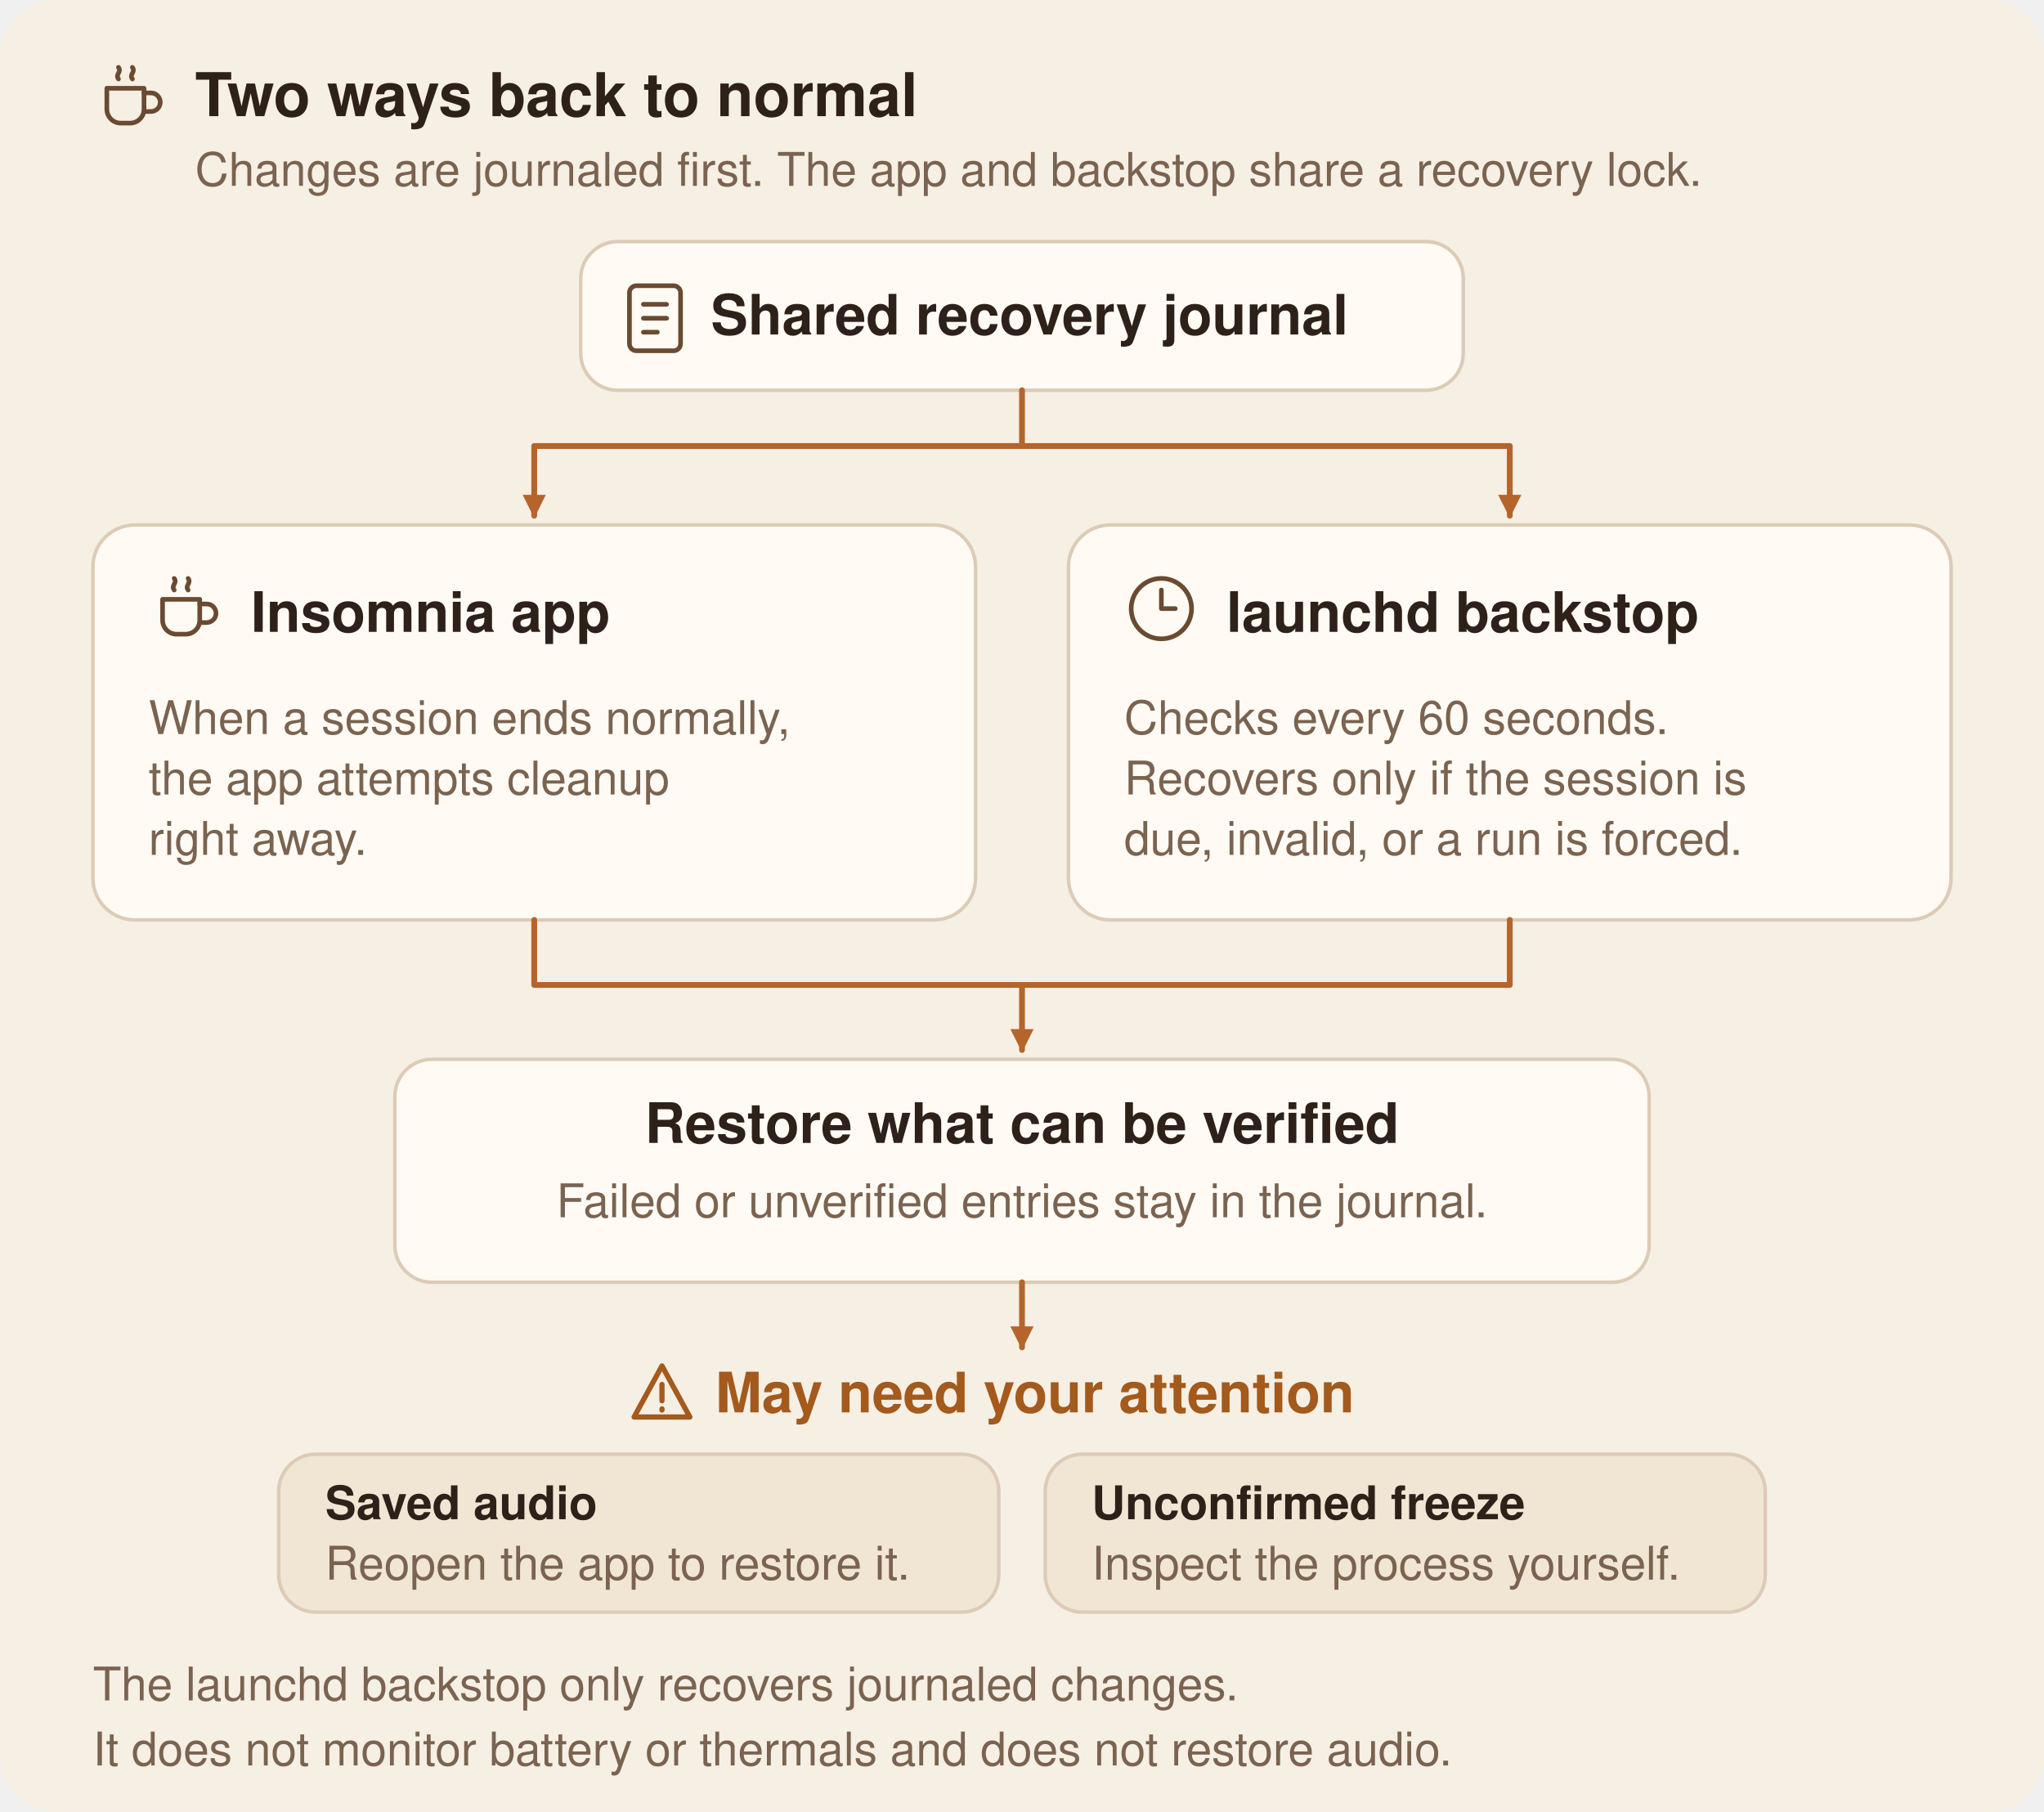
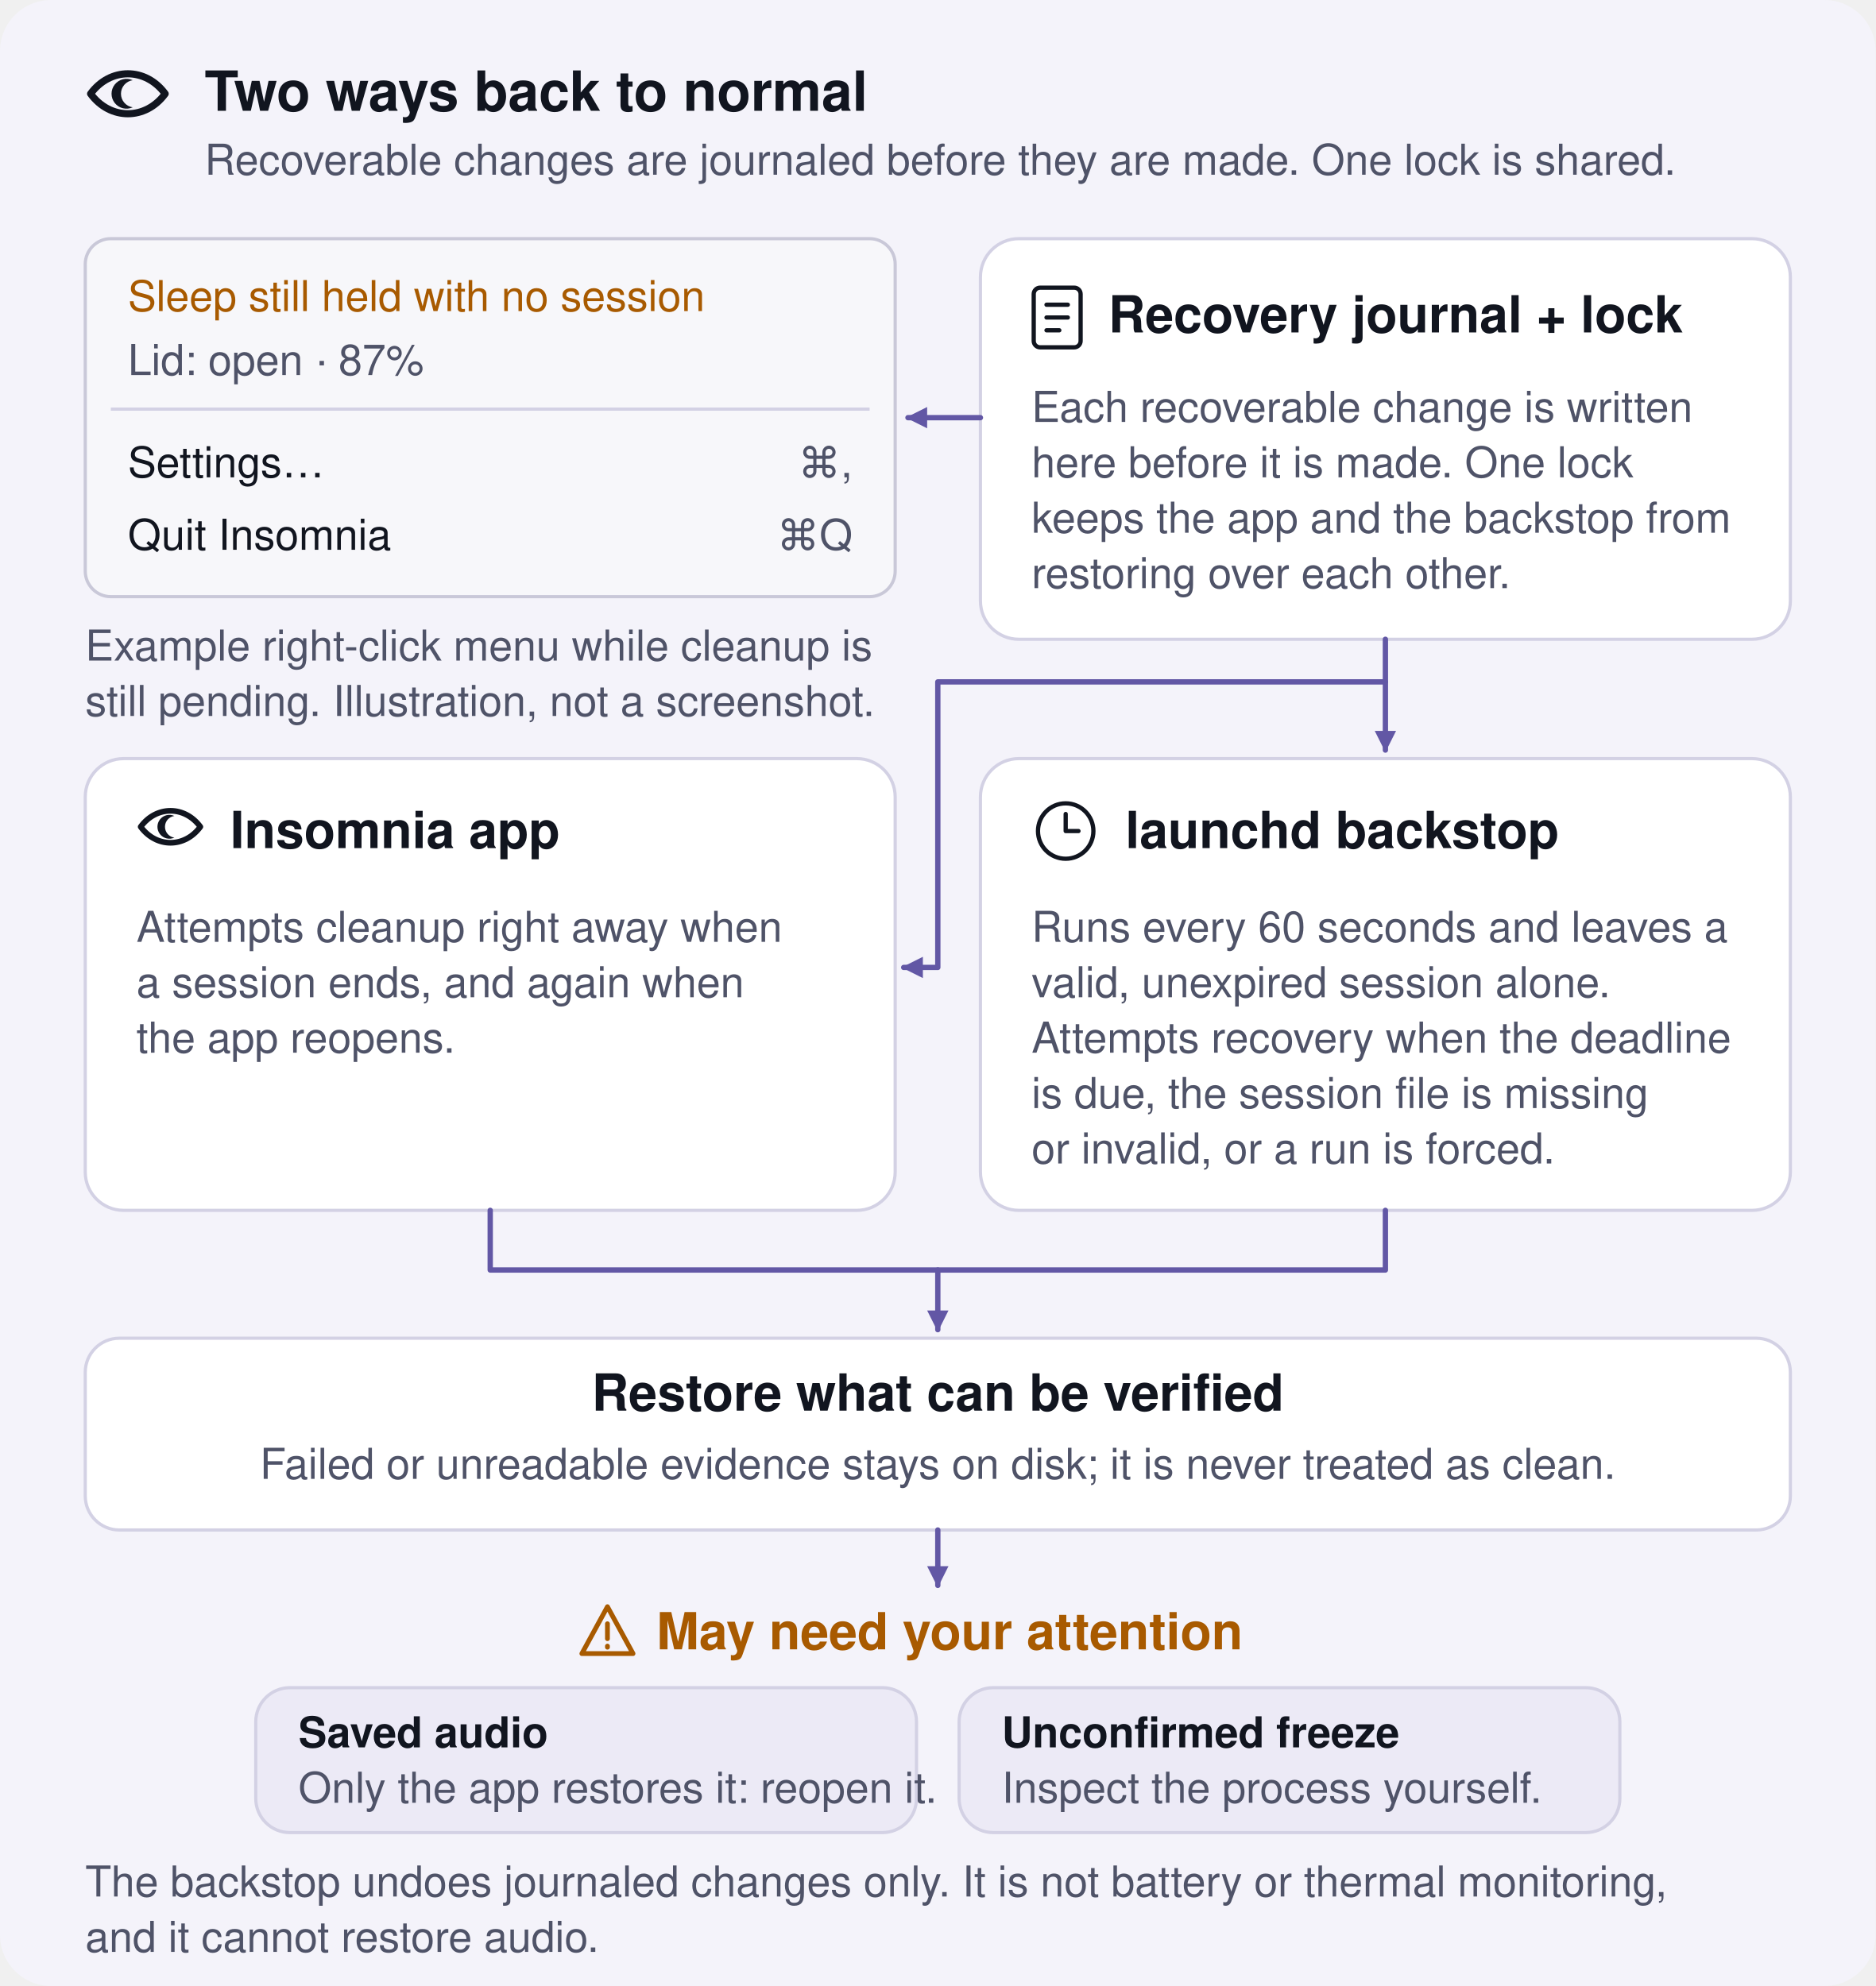
- <svg xmlns="http://www.w3.org/2000/svg" width="880" height="780" viewBox="0 0 880 780" role="img" aria-labelledby="rf-title rf-desc">
+ <svg xmlns="http://www.w3.org/2000/svg" width="880" height="932" viewBox="0 0 880 932" role="img" aria-labelledby="rf-title rf-desc">
  <style>
-     svg { font-family: -apple-system, BlinkMacSystemFont, "Segoe UI", Helvetica, Arial, sans-serif; }
-     .bg { fill: #F6EFE4; }
-     .panel { fill: #FFFBF4; stroke: #DCCBB6; stroke-width: 1.5; }
-     .chip { fill: #F1E5D3; stroke: #DCCBB6; stroke-width: 1.5; }
-     .t { fill: #2E2119; }
-     .m { fill: #7A6350; }
-     .a { fill: #B5652C; }
-     .ln { fill: none; stroke: #B5652C; stroke-width: 2.5; stroke-linecap: round; stroke-linejoin: round; }
-     .ic { fill: none; stroke: #6B4A32; stroke-width: 2; stroke-linecap: round; stroke-linejoin: round; }
-     .warn { fill: #A35A1C; }
-     .warn-ic { fill: none; stroke: #A35A1C; stroke-width: 2.25; stroke-linecap: round; stroke-linejoin: round; }
+     svg { font-family: -apple-system, BlinkMacSystemFont, "SF Pro Text", "Segoe UI", Helvetica, Arial, sans-serif; }
+     .bg { fill: #F4F3FA; }
+     .panel { fill: #FFFFFF; stroke: #D3D1E4; stroke-width: 1.5; }
+     .chip { fill: #ECEAF6; stroke: #D3D1E4; stroke-width: 1.5; }
+     .menu { fill: #F7F7FA; stroke: #C9C8D8; stroke-width: 1.5; }
+     .sep { stroke: #D3D1E4; stroke-width: 1.5; }
+     .t { fill: #11151F; }
+     .m { fill: #4F5368; }
+     .a { fill: #6257A5; }
+     .ln { fill: none; stroke: #6257A5; stroke-width: 2.5; stroke-linecap: round; stroke-linejoin: round; }
+     .ic { fill: none; stroke: #11151F; stroke-width: 2; stroke-linecap: round; stroke-linejoin: round; }
+     .hdr-moon { fill: #11151F; }
+     .warn { fill: #A85A00; }
+     .warn-ic { fill: none; stroke: #A85A00; stroke-width: 2.25; stroke-linecap: round; stroke-linejoin: round; }
    @media (prefers-color-scheme: dark) {
-       .bg { fill: #1E1712; }
-       .panel { fill: #2A2019; stroke: #4A3A2D; }
-       .chip { fill: #35291F; stroke: #4A3A2D; }
-       .t { fill: #F3E9DC; }
-       .m { fill: #BCA58F; }
-       .a { fill: #DB9256; }
-       .ln { stroke: #DB9256; }
-       .ic { stroke: #D9C4AB; }
-       .warn { fill: #E3A66B; }
-       .warn-ic { stroke: #E3A66B; }
+       .bg { fill: #06012C; }
+       .panel { fill: #11151F; stroke: #2E3346; }
+       .chip { fill: #1B2030; stroke: #363C52; }
+       .menu { fill: #2A2D3A; stroke: #464A5E; }
+       .sep { stroke: #464A5E; }
+       .t { fill: #EEF0F7; }
+       .m { fill: #B4B8CC; }
+       .a { fill: #9691D9; }
+       .ln { stroke: #9691D9; }
+       .ic { stroke: #EEF0F7; }
+       .hdr-moon { fill: #EEF0F7; }
+       .warn { fill: #F2A854; }
+       .warn-ic { stroke: #F2A854; }
    }
  </style>
  <defs>
+     <path id="rf-eye" d="M1.5 12 C7 4.5 17 4.5 22.5 12 C17 19.5 7 19.5 1.5 12 Z" />
+     <path id="rf-moon" d="M13.363 8.188 A4.2 4.2 0 1 0 13.363 15.812 A3.85 3.85 0 0 1 13.363 8.188 Z" />
    <marker id="rf-arrow" viewBox="0 0 14 14" markerWidth="14" markerHeight="14" refX="11" refY="7" markerUnits="userSpaceOnUse" orient="auto">
      <path class="a" d="M2 2 L12 7 L2 12 Z" />
    </marker>
  </defs>
-   <rect class="bg" x="0" y="0" width="880" height="780" rx="24" />
-   <g class="ic" transform="translate(40 26)">
-     <path d="M6 12 H22 V21 A6 6 0 0 1 16 27 H12 A6 6 0 0 1 6 21 Z" />
-     <path d="M22 14 H25 A4 4 0 0 1 25 22 H22" />
-     <path d="M11 8 C9.5 6 12.5 5 11 3" />
-     <path d="M17 8 C15.5 6 18.5 5 17 3" />
+   <rect class="bg" x="0" y="0" width="880" height="932" rx="24" />
+   <g transform="translate(40 24) scale(1.6667)">
+     <use href="#rf-eye" class="ic" stroke-width="1.5" />
+     <use href="#rf-moon" class="hdr-moon" />
  </g>
-   <text class="t" x="84" y="50" font-size="26" font-weight="700">Two ways back to normal</text>
-   <text class="m" x="84" y="80" font-size="20">Changes are journaled first. The app and backstop share a recovery lock.</text>
+   <text class="t" x="96" y="52" font-size="26" font-weight="700">Two ways back to normal</text>
+   <text class="m" x="96" y="82" font-size="20">Recoverable changes are journaled before they are made. One lock is shared.</text>
  <g>
-     <rect class="panel" x="250" y="104" width="380" height="64" rx="16" />
-     <g class="ic" transform="translate(270 122)">
+     <rect class="menu" x="40" y="112" width="380" height="168" rx="12" />
+     <text class="warn" x="60" y="146" font-size="20">Sleep still held with no session</text>
+     <text class="m" x="60" y="176" font-size="20">Lid: open · 87%</text>
+     <path class="sep" d="M52 192 H408" />
+     <text class="t" x="60" y="224" font-size="20">Settings…</text>
+     <text class="m" x="400" y="224" font-size="20" text-anchor="end">⌘,</text>
+     <text class="t" x="60" y="258" font-size="20">Quit Insomnia</text>
+     <text class="m" x="400" y="258" font-size="20" text-anchor="end">⌘Q</text>
+   </g>
+   <text class="m" x="40" y="310" font-size="20">Example right-click menu while cleanup is</text>
+   <text class="m" x="40" y="336" font-size="20">still pending. Illustration, not a screenshot.</text>
+   <g>
+     <rect class="panel" x="460" y="112" width="380" height="188" rx="18" />
+     <g class="ic" transform="translate(484 134)">
      <rect x="1" y="1" width="22" height="28" rx="3" />
      <path d="M7 9 H17 M7 15 H17 M7 21 H13" />
    </g>
-     <text class="t" x="306" y="144" font-size="24" font-weight="700">Shared recovery journal</text>
+     <text class="t" x="520" y="156" font-size="24" font-weight="700">Recovery journal + lock</text>
+     <text class="m" x="484" y="198" font-size="20">Each recoverable change is written</text>
+     <text class="m" x="484" y="224" font-size="20">here before it is made. One lock</text>
+     <text class="m" x="484" y="250" font-size="20">keeps the app and the backstop from</text>
+     <text class="m" x="484" y="276" font-size="20">restoring over each other.</text>
  </g>
-   <path class="ln" d="M440 168 V192 H230 V222" marker-end="url(#rf-arrow)" />
-   <path class="ln" d="M440 192 H650 V222" marker-end="url(#rf-arrow)" />
+   <path class="ln" d="M460 196 H426" marker-end="url(#rf-arrow)" />
+   <path class="ln" d="M650 300 V320 H440 V454 H424" marker-end="url(#rf-arrow)" />
+   <path class="ln" d="M650 320 V352" marker-end="url(#rf-arrow)" />
  <g>
-     <rect class="panel" x="40" y="226" width="380" height="170" rx="18" />
-     <g class="ic" transform="translate(64 246)">
-       <path d="M6 12 H22 V21 A6 6 0 0 1 16 27 H12 A6 6 0 0 1 6 21 Z" />
-       <path d="M22 14 H25 A4 4 0 0 1 25 22 H22" />
-       <path d="M11 8 C9.5 6 12.5 5 11 3" />
-       <path d="M17 8 C15.5 6 18.5 5 17 3" />
+     <rect class="panel" x="40" y="356" width="380" height="212" rx="18" />
+     <g transform="translate(64 372) scale(1.3333)">
+       <use href="#rf-eye" class="ic" stroke-width="1.5" />
+       <use href="#rf-moon" class="hdr-moon" />
    </g>
-     <text class="t" x="108" y="272" font-size="24" font-weight="700">Insomnia app</text>
-     <text class="m" x="64" y="316" font-size="20">When a session ends normally,</text>
-     <text class="m" x="64" y="342" font-size="20">the app attempts cleanup</text>
-     <text class="m" x="64" y="368" font-size="20">right away.</text>
+     <text class="t" x="108" y="398" font-size="24" font-weight="700">Insomnia app</text>
+     <text class="m" x="64" y="442" font-size="20">Attempts cleanup right away when</text>
+     <text class="m" x="64" y="468" font-size="20">a session ends, and again when</text>
+     <text class="m" x="64" y="494" font-size="20">the app reopens.</text>
  </g>
  <g>
-     <rect class="panel" x="460" y="226" width="380" height="170" rx="18" />
-     <g class="ic" transform="translate(484 246)">
+     <rect class="panel" x="460" y="356" width="380" height="212" rx="18" />
+     <g class="ic" transform="translate(484 374)">
      <circle cx="16" cy="16" r="13" />
      <path d="M16 8 V16 H22" />
    </g>
-     <text class="t" x="528" y="272" font-size="24" font-weight="700">launchd backstop</text>
-     <text class="m" x="484" y="316" font-size="20">Checks every 60 seconds.</text>
-     <text class="m" x="484" y="342" font-size="20">Recovers only if the session is</text>
-     <text class="m" x="484" y="368" font-size="20">due, invalid, or a run is forced.</text>
+     <text class="t" x="528" y="398" font-size="24" font-weight="700">launchd backstop</text>
+     <text class="m" x="484" y="442" font-size="20">Runs every 60 seconds and leaves a</text>
+     <text class="m" x="484" y="468" font-size="20">valid, unexpired session alone.</text>
+     <text class="m" x="484" y="494" font-size="20">Attempts recovery when the deadline</text>
+     <text class="m" x="484" y="520" font-size="20">is due, the session file is missing</text>
+     <text class="m" x="484" y="546" font-size="20">or invalid, or a run is forced.</text>
  </g>
-   <path class="ln" d="M230 396 V424 H650 V396" />
-   <path class="ln" d="M440 424 V452" marker-end="url(#rf-arrow)" />
+   <path class="ln" d="M230 568 V596 H650 V568" />
+   <path class="ln" d="M440 596 V624" marker-end="url(#rf-arrow)" />
  <g>
-     <rect class="panel" x="170" y="456" width="540" height="96" rx="16" />
-     <text class="t" x="440" y="492" font-size="24" font-weight="700" text-anchor="middle">Restore what can be verified</text>
-     <text class="m" x="440" y="524" font-size="20" text-anchor="middle">Failed or unverified entries stay in the journal.</text>
+     <rect class="panel" x="40" y="628" width="800" height="90" rx="16" />
+     <text class="t" x="440" y="662" font-size="24" font-weight="700" text-anchor="middle">Restore what can be verified</text>
+     <text class="m" x="440" y="694" font-size="20" text-anchor="middle">Failed or unreadable evidence stays on disk; it is never treated as clean.</text>
  </g>
-   <path class="ln" d="M440 552 V580" marker-end="url(#rf-arrow)" />
+   <path class="ln" d="M440 718 V744" marker-end="url(#rf-arrow)" />
  <g class="warn-ic">
-     <path d="M285 588 L297 610 H273 Z" />
-     <path d="M285 596 V603" />
-     <path d="M285 606.5 V607" />
+     <path d="M285 754 L297 776 H273 Z" />
+     <path d="M285 762 V769" />
+     <path d="M285 772.5 V773" />
  </g>
-   <text class="warn" x="308" y="608" font-size="24" font-weight="700">May need your attention</text>
+   <text class="warn" x="308" y="774" font-size="24" font-weight="700">May need your attention</text>
  <g>
-     <rect class="chip" x="120" y="626" width="310" height="68" rx="16" />
-     <text class="t" x="140" y="654" font-size="20" font-weight="600">Saved audio</text>
-     <text class="m" x="140" y="680" font-size="20">Reopen the app to restore it.</text>
+     <rect class="chip" x="120" y="792" width="310" height="68" rx="16" />
+     <text class="t" x="140" y="820" font-size="20" font-weight="600">Saved audio</text>
+     <text class="m" x="140" y="846" font-size="20">Only the app restores it: reopen it.</text>
  </g>
  <g>
-     <rect class="chip" x="450" y="626" width="310" height="68" rx="16" />
-     <text class="t" x="470" y="654" font-size="20" font-weight="600">Unconfirmed freeze</text>
-     <text class="m" x="470" y="680" font-size="20">Inspect the process yourself.</text>
+     <rect class="chip" x="450" y="792" width="310" height="68" rx="16" />
+     <text class="t" x="470" y="820" font-size="20" font-weight="600">Unconfirmed freeze</text>
+     <text class="m" x="470" y="846" font-size="20">Inspect the process yourself.</text>
  </g>
-   <text class="m" x="40" y="732" font-size="20">The launchd backstop only recovers journaled changes.</text>
-   <text class="m" x="40" y="760" font-size="20">It does not monitor battery or thermals and does not restore audio.</text>
+   <text class="m" x="40" y="890" font-size="20">The backstop undoes journaled changes only. It is not battery or thermal monitoring,</text>
+   <text class="m" x="40" y="916" font-size="20">and it cannot restore audio.</text>
</svg>
